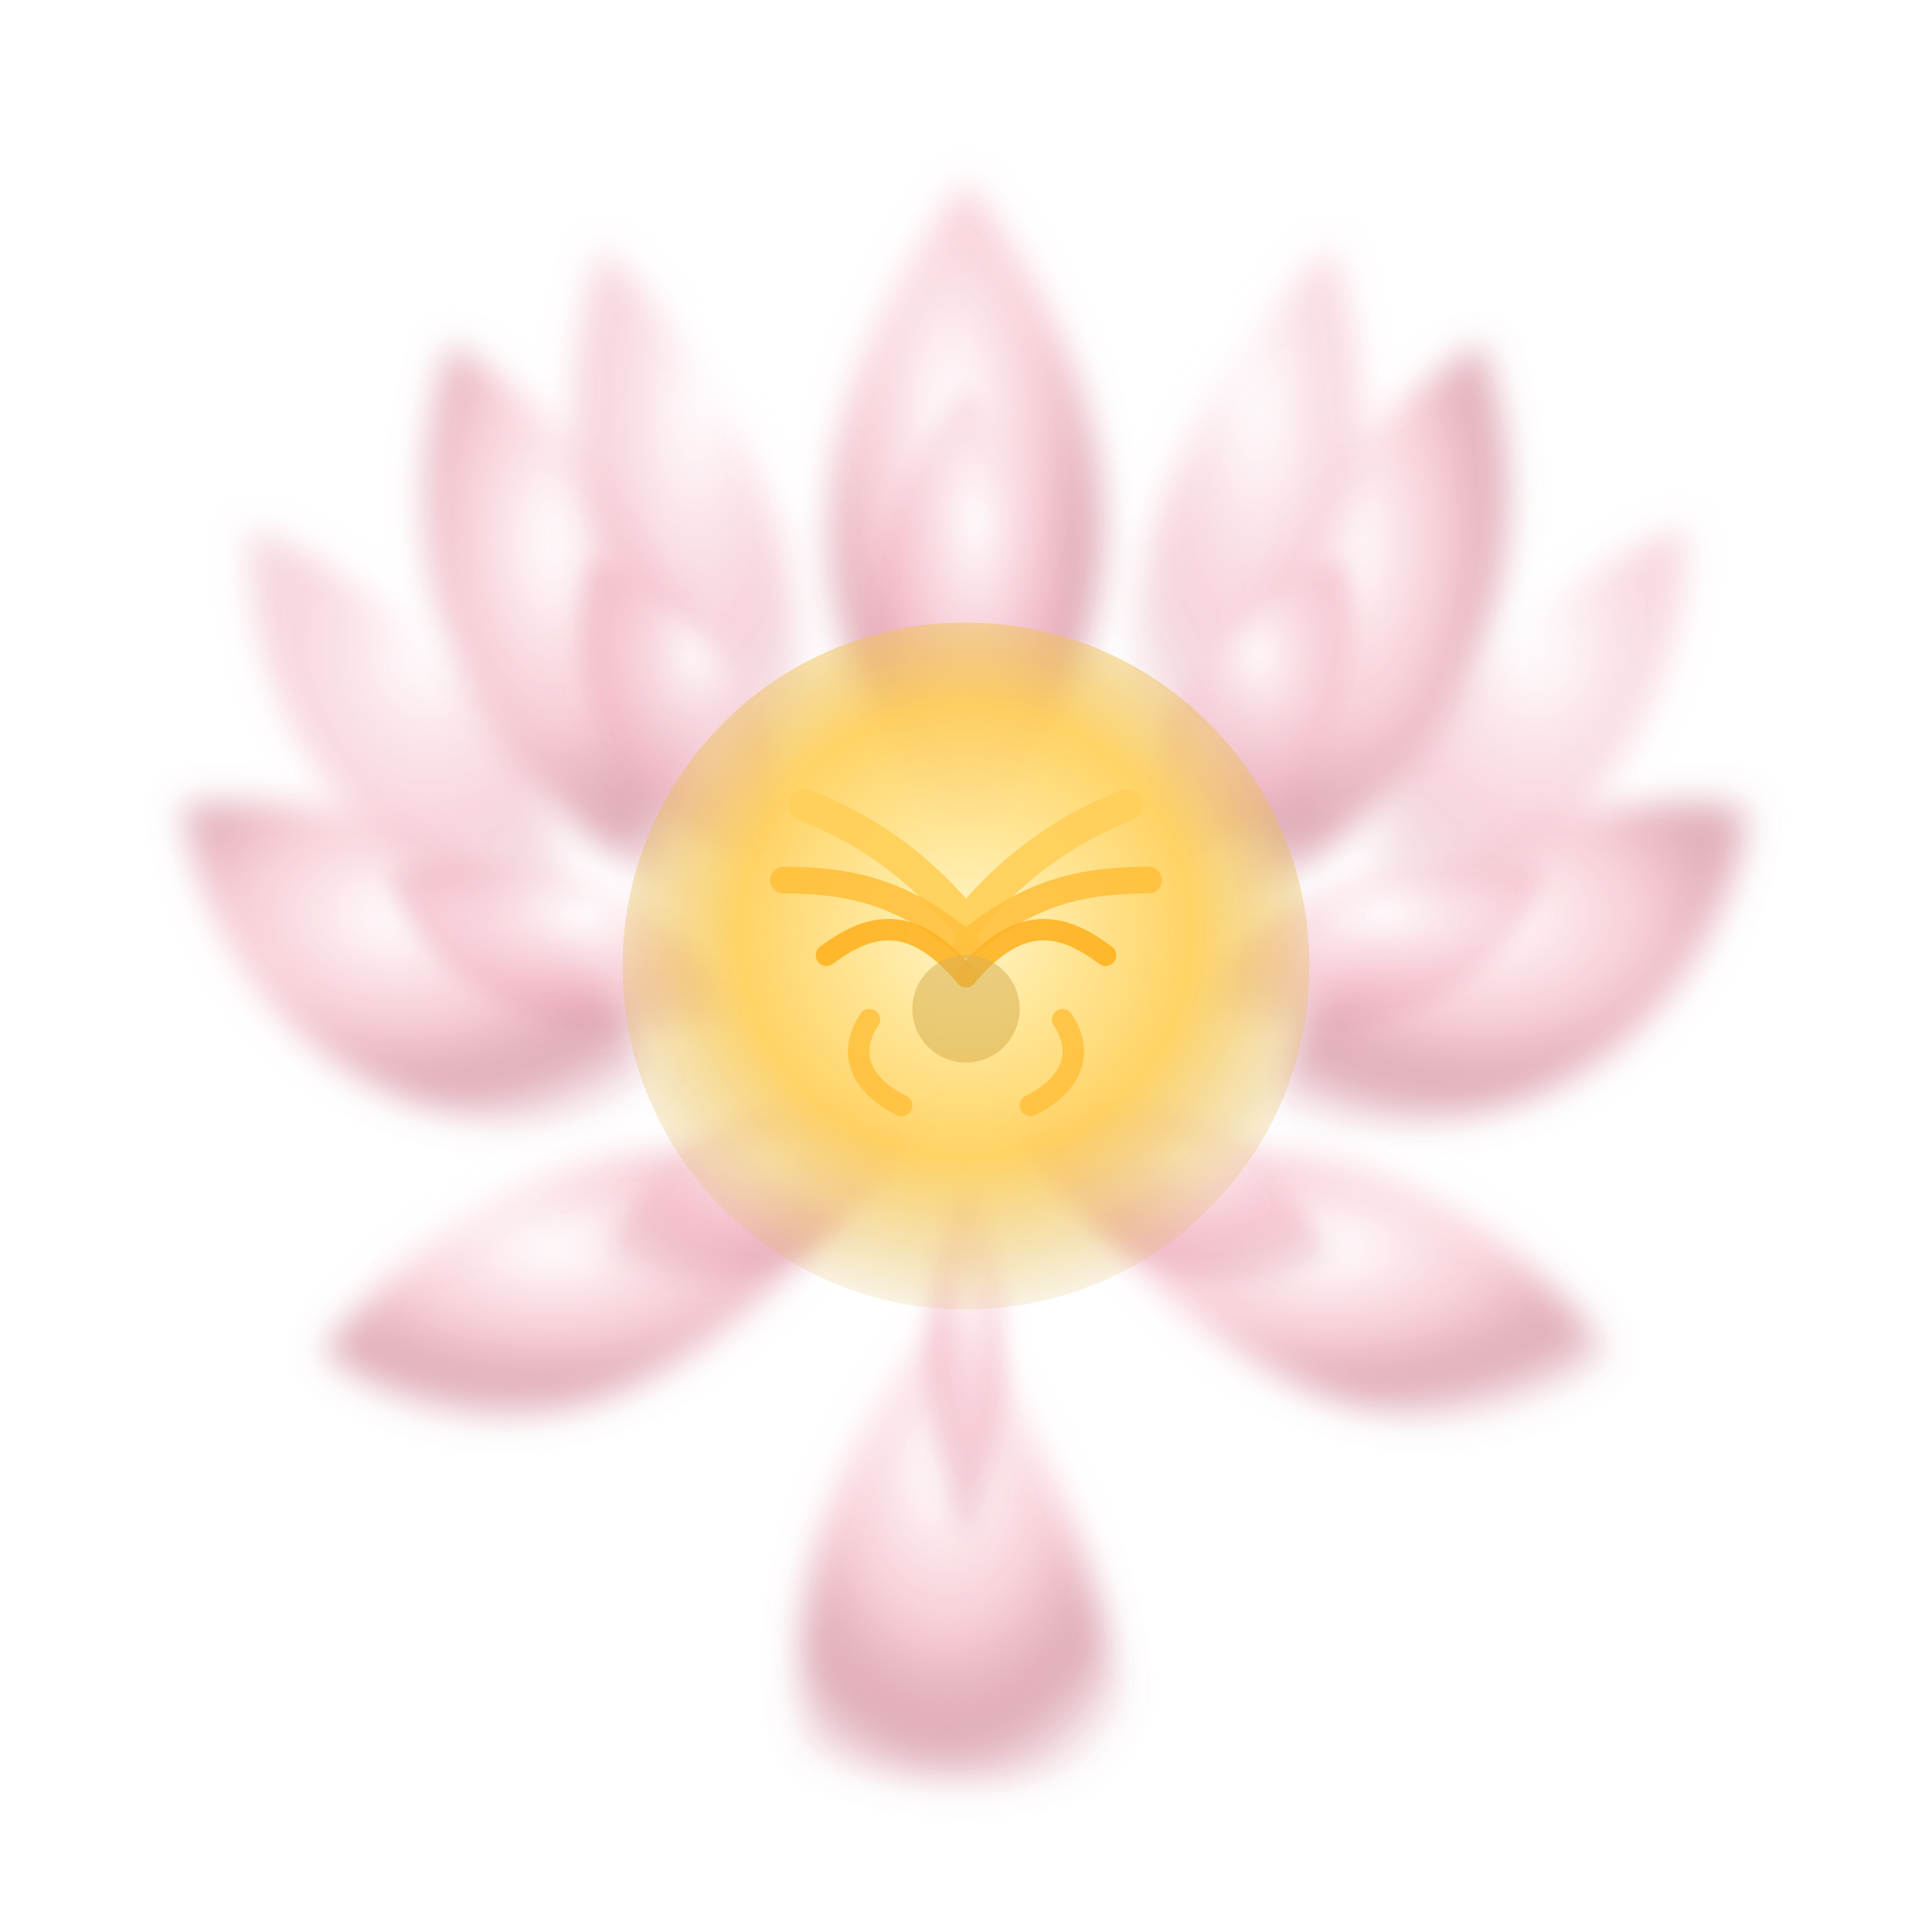
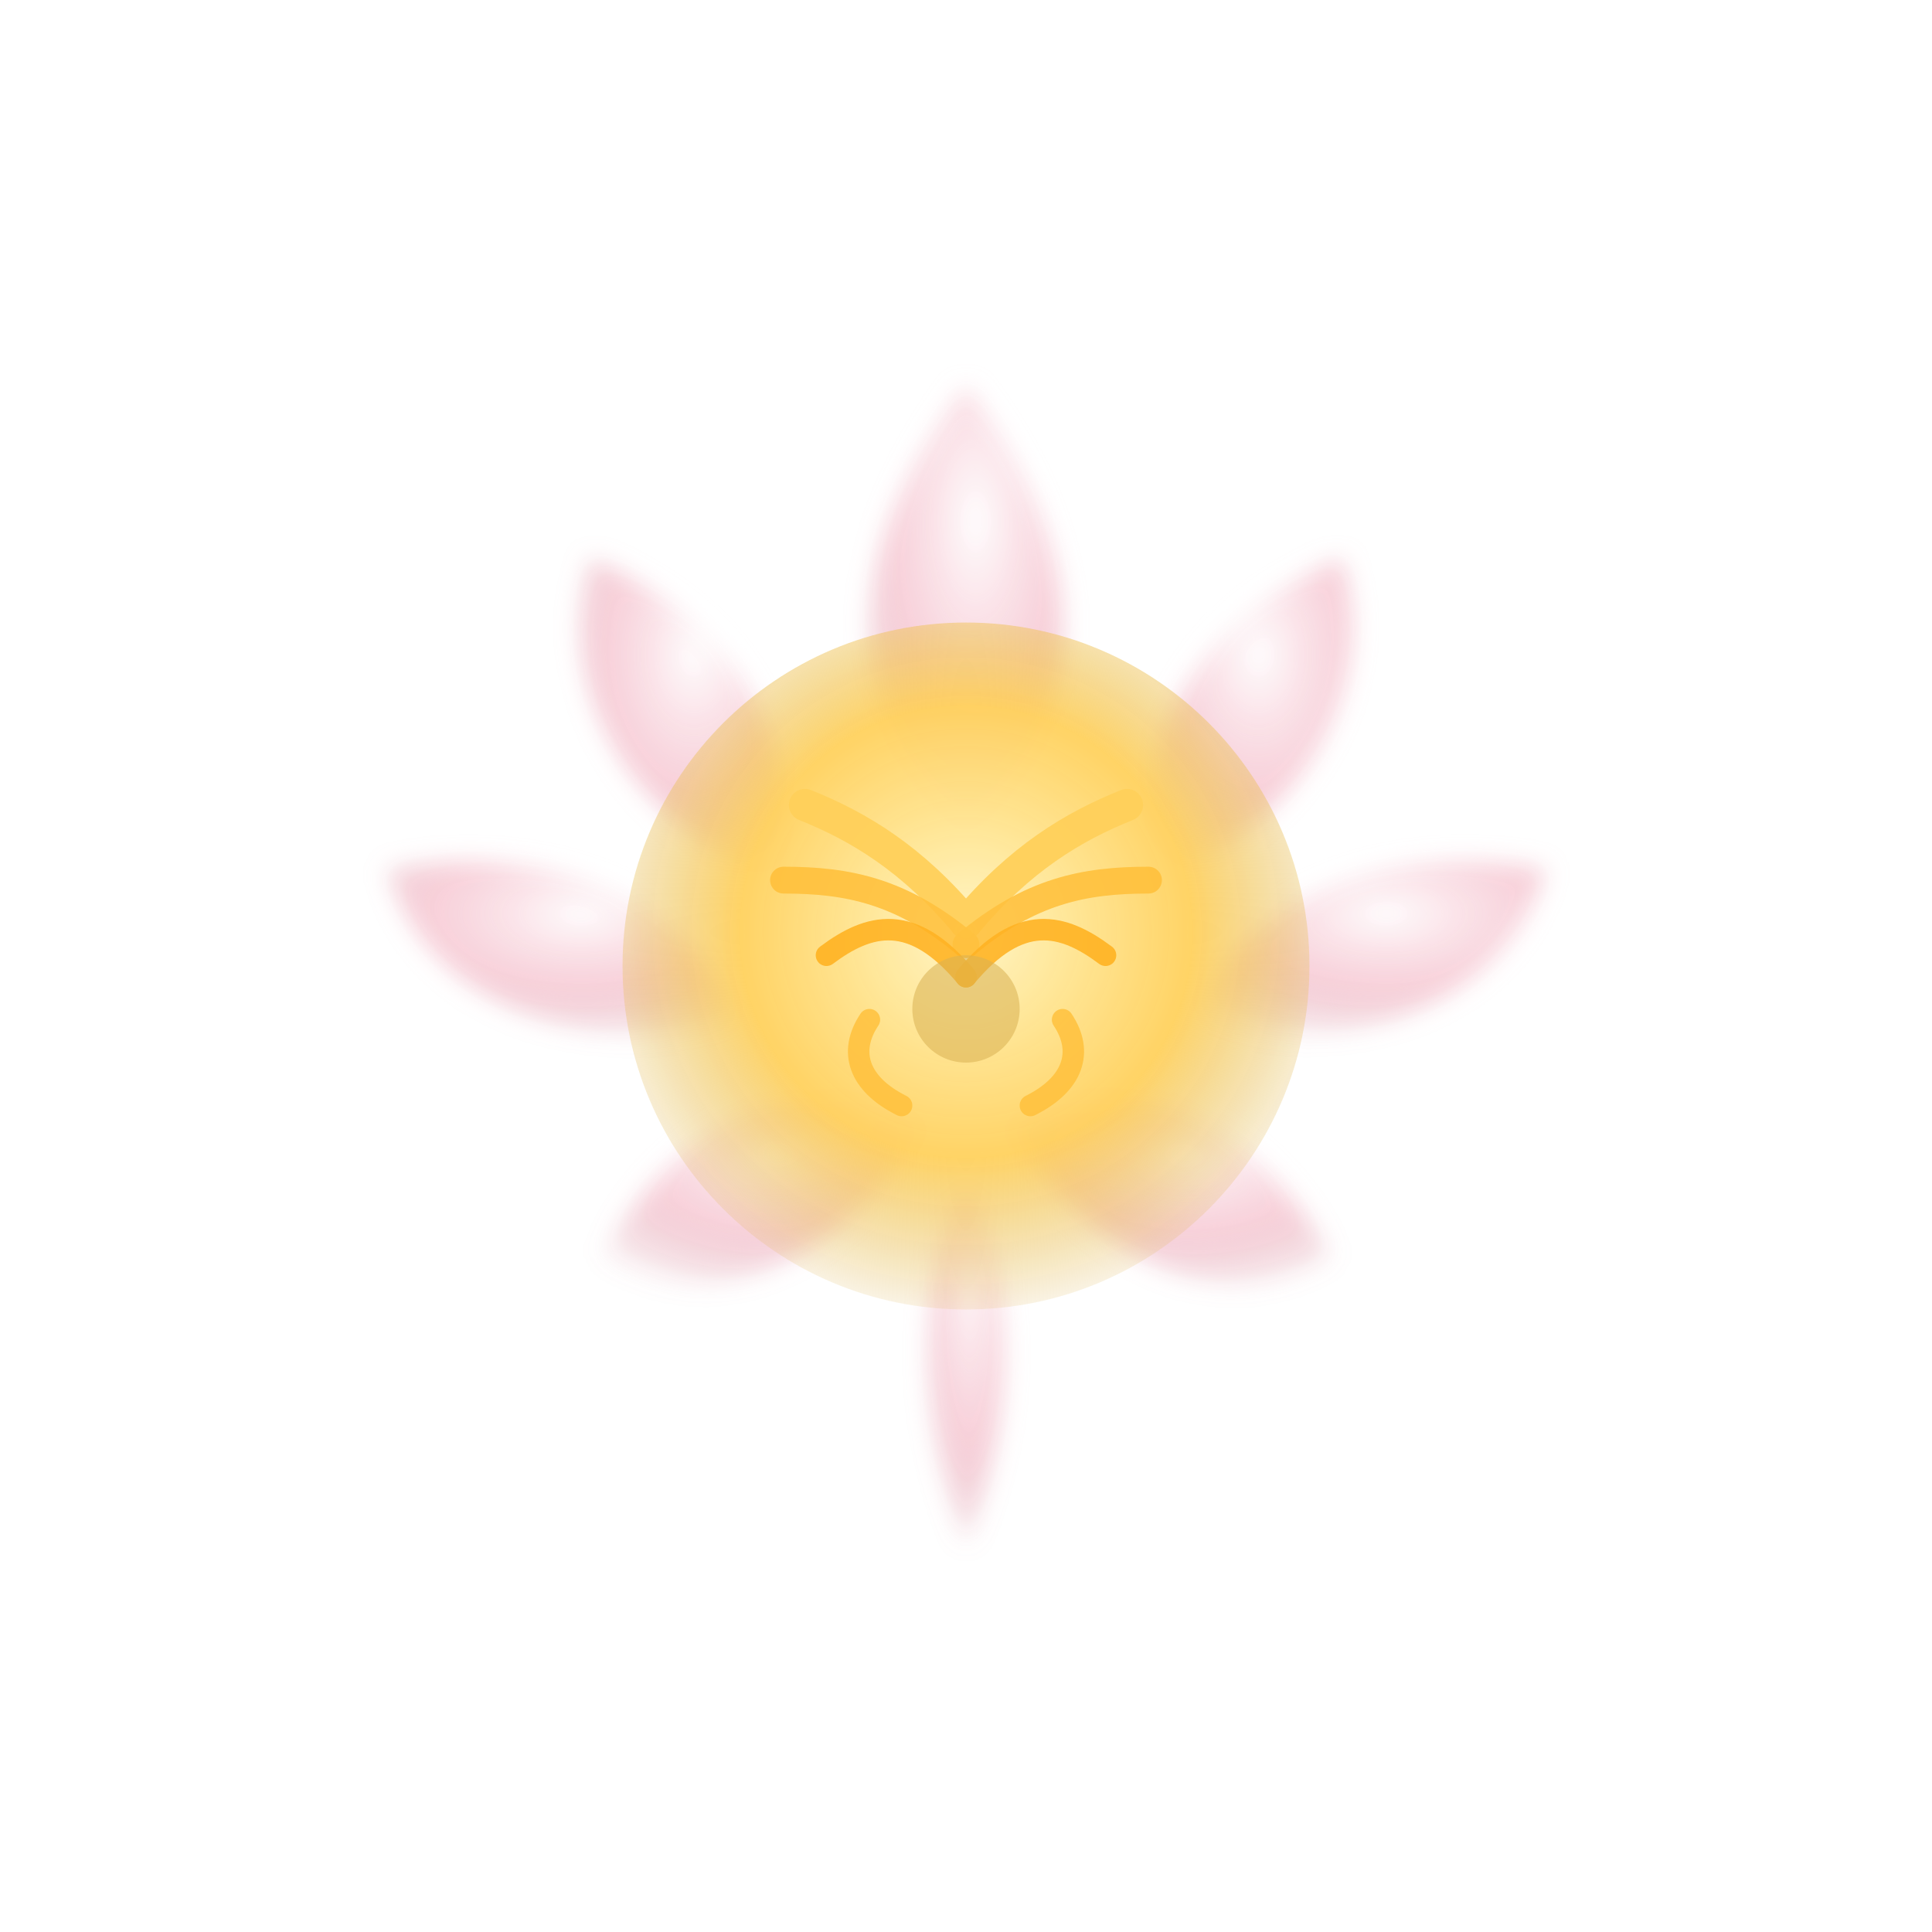
<svg xmlns="http://www.w3.org/2000/svg" width="360" height="360" viewBox="0 0 360 360">
  <defs>
    <radialGradient id="petalPink" cx="45%" cy="35%" r="75%">
      <stop offset="0%" stop-color="#ffffff" stop-opacity="0.98" />
      <stop offset="45%" stop-color="#f7c7d1" stop-opacity="0.92" />
      <stop offset="75%" stop-color="#ca7487" stop-opacity="0.62" />
      <stop offset="100%" stop-color="#ca7487" stop-opacity="0.0" />
    </radialGradient>
    <radialGradient id="petalSoft" cx="55%" cy="30%" r="80%">
      <stop offset="0%" stop-color="#ffffff" stop-opacity="0.95" />
      <stop offset="55%" stop-color="#f4b9c7" stop-opacity="0.70" />
      <stop offset="100%" stop-color="#ca7487" stop-opacity="0.0" />
    </radialGradient>
    <radialGradient id="coreGlow" cx="50%" cy="45%" r="60%">
      <stop offset="0%" stop-color="#fff6c4" stop-opacity="1" />
      <stop offset="55%" stop-color="#ffd05a" stop-opacity="0.95" />
      <stop offset="100%" stop-color="#d8b152" stop-opacity="0.0" />
    </radialGradient>
    <filter id="wcBlur" x="-25%" y="-25%" width="150%" height="150%">
      <feGaussianBlur stdDeviation="2.2" />
    </filter>
-     <filter id="wcBlur2" x="-30%" y="-30%" width="160%" height="160%">
+     <filter id="wcBlur2" x="-0%" y="-0%" width="10%" height="10%">
      <feGaussianBlur stdDeviation="3.2" />
    </filter>
  </defs>
  <g opacity="0.96" filter="url(#wcBlur2)">
    <path d="M180 34 C146 78 146 124 180 154 C214 124 214 78 180 34Z" fill="url(#petalPink)" />
    <path d="M276 64 C236 90 218 132 230 168 C266 152 292 112 276 64Z" fill="url(#petalPink)" />
    <path d="M326 150 C282 146 248 170 236 206 C276 218 318 198 326 150Z" fill="url(#petalPink)" />
    <path d="M300 252 C270 214 230 206 204 226 C226 254 264 280 300 252Z" fill="url(#petalPink)" />
    <path d="M210 326 C206 282 182 254 180 242 C166 256 144 286 150 326 C170 334 192 334 210 326Z" fill="url(#petalPink)" />
    <path d="M60 252 C96 280 134 254 156 226 C130 206 90 214 60 252Z" fill="url(#petalPink)" />
    <path d="M34 150 C42 198 84 218 124 206 C112 170 78 146 34 150Z" fill="url(#petalPink)" />
    <path d="M84 64 C68 112 94 152 130 168 C142 132 124 90 84 64Z" fill="url(#petalPink)" />
    <path d="M248 46 C216 78 206 114 214 146 C246 124 262 90 248 46Z" fill="url(#petalSoft)" opacity="0.9" />
    <path d="M314 98 C280 112 258 140 252 174 C286 168 314 140 314 98Z" fill="url(#petalSoft)" opacity="0.88" />
    <path d="M112 46 C98 90 114 124 146 146 C154 114 144 78 112 46Z" fill="url(#petalSoft)" opacity="0.9" />
    <path d="M46 98 C46 140 74 168 108 174 C102 140 80 112 46 98Z" fill="url(#petalSoft)" opacity="0.88" />
  </g>
  <g opacity="0.98" filter="url(#wcBlur)">
    <path d="M180 72 C156 104 156 132 180 156 C204 132 204 104 180 72Z" fill="url(#petalSoft)" />
    <path d="M250 104 C222 116 210 140 214 164 C240 156 258 130 250 104Z" fill="url(#petalSoft)" />
    <path d="M288 162 C256 156 230 170 222 190 C250 198 280 188 288 162Z" fill="url(#petalSoft)" />
    <path d="M248 234 C232 206 206 198 188 210 C202 232 226 248 248 234Z" fill="url(#petalSoft)" />
    <path d="M180 288 C192 258 186 232 180 220 C174 232 168 258 180 288Z" fill="url(#petalSoft)" />
    <path d="M112 234 C134 248 158 232 172 210 C154 198 128 206 112 234Z" fill="url(#petalSoft)" />
    <path d="M72 162 C80 188 110 198 138 190 C130 170 104 156 72 162Z" fill="url(#petalSoft)" />
    <path d="M110 104 C102 130 120 156 146 164 C150 140 138 116 110 104Z" fill="url(#petalSoft)" />
  </g>
  <circle cx="180" cy="180" r="64" fill="url(#coreGlow)" opacity="0.98" />
  <g stroke-linecap="round" fill="none" opacity="0.95">
    <path d="M180 172 C170 160 160 154 150 150" stroke="#ffd05a" stroke-width="6" />
    <path d="M180 172 C190 160 200 154 210 150" stroke="#ffd05a" stroke-width="6" />
    <path d="M180 176 C168 166 158 164 146 164" stroke="#ffbf38" stroke-width="5" opacity="0.9" />
    <path d="M180 176 C192 166 202 164 214 164" stroke="#ffbf38" stroke-width="5" opacity="0.9" />
    <path d="M180 182 C170 170 162 172 154 178" stroke="#ffae1a" stroke-width="4" opacity="0.88" />
    <path d="M180 182 C190 170 198 172 206 178" stroke="#ffae1a" stroke-width="4" opacity="0.88" />
    <path d="M162 190 C158 196 160 202 168 206" stroke="#ffbf38" stroke-width="4" opacity="0.85" />
    <path d="M198 190 C202 196 200 202 192 206" stroke="#ffbf38" stroke-width="4" opacity="0.85" />
  </g>
  <circle cx="180" cy="188" r="10" fill="#d8b152" fill-opacity="0.55" />
</svg>
